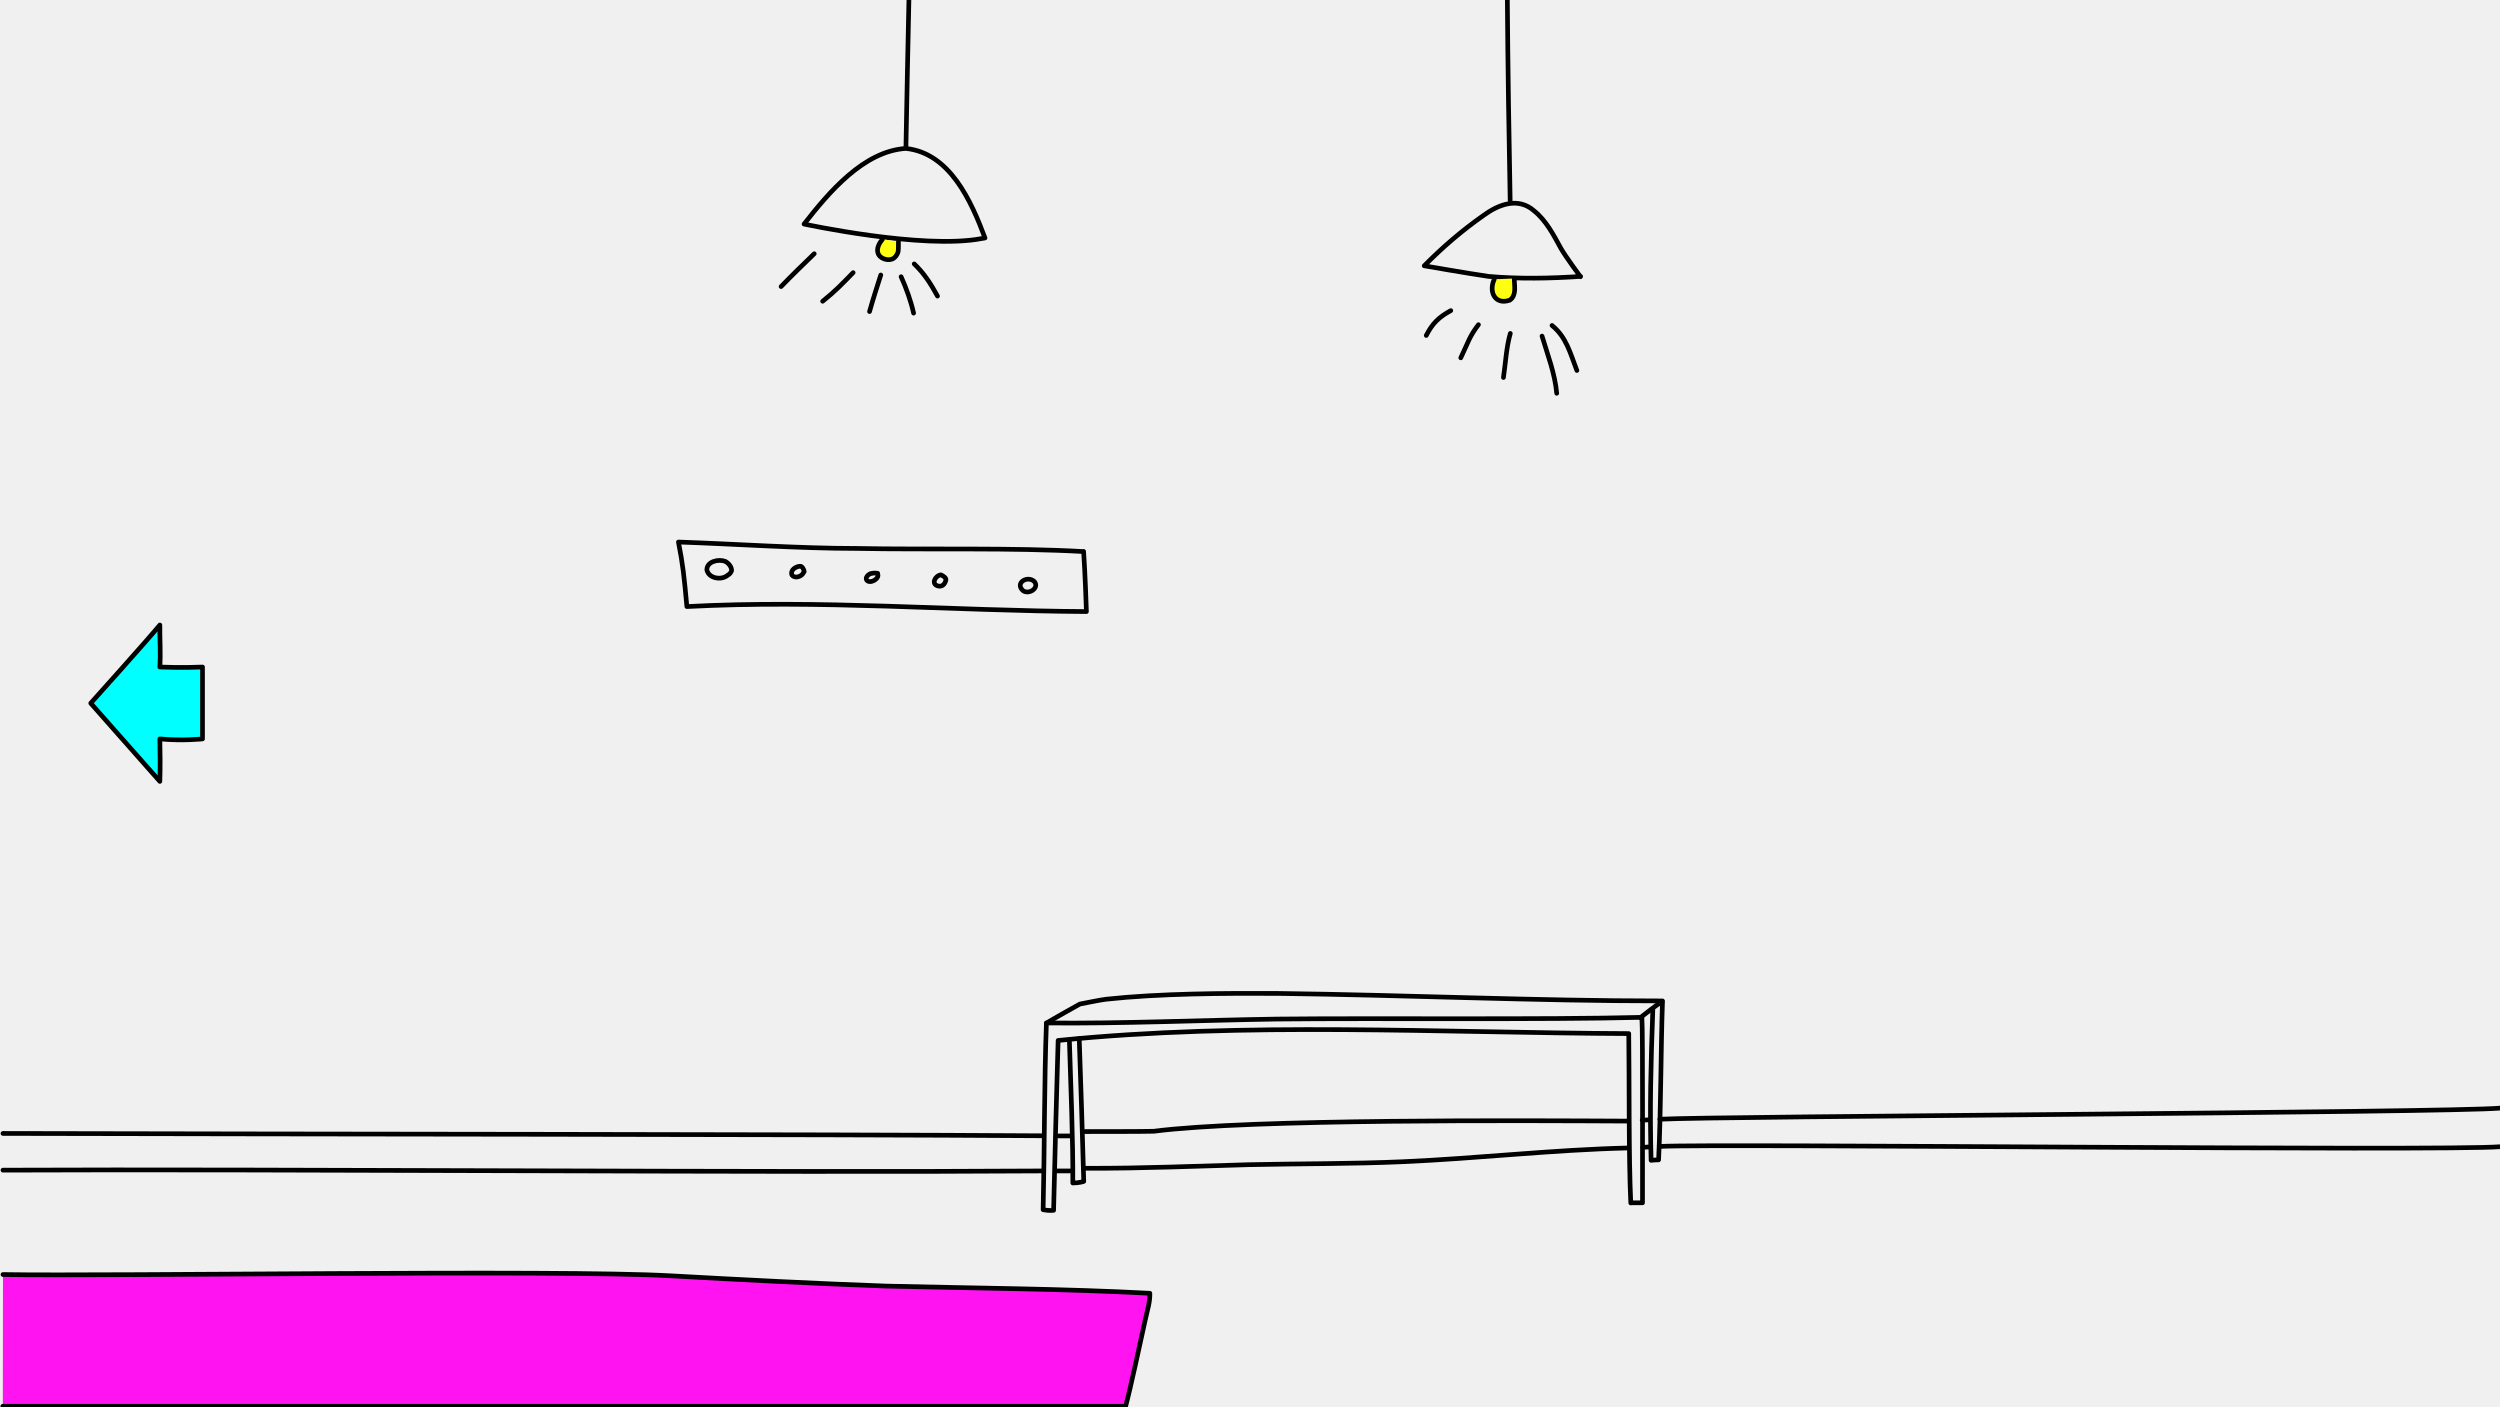
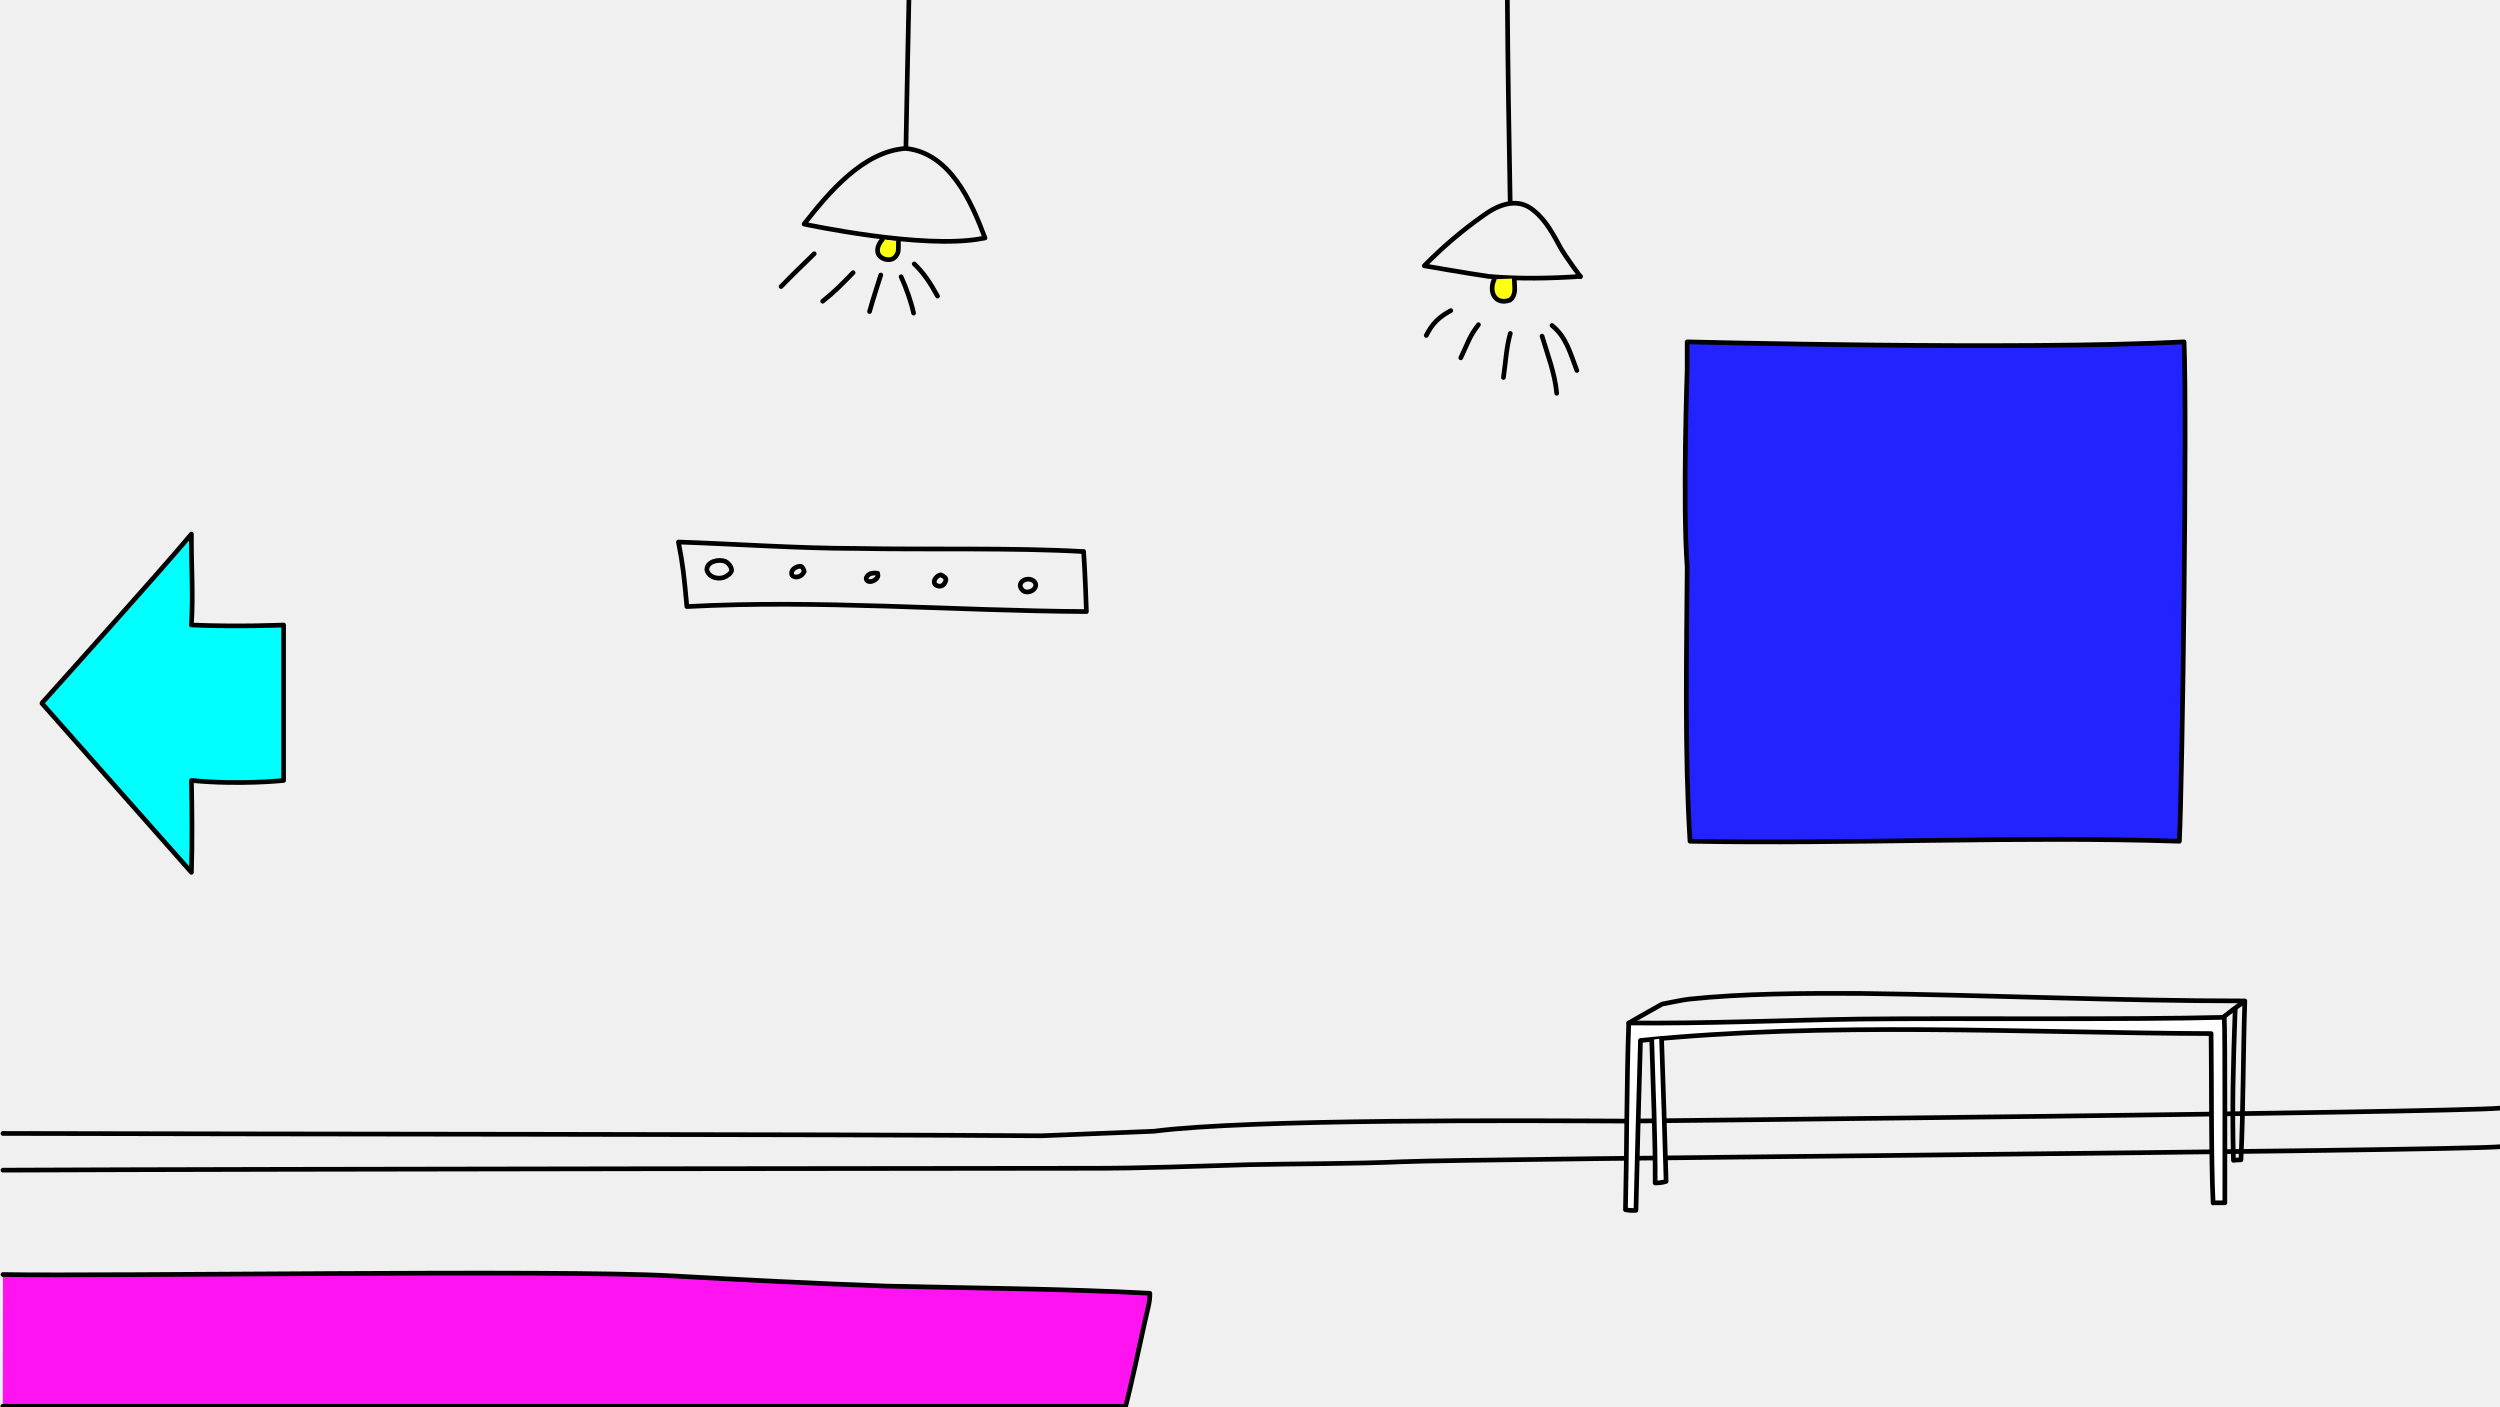
<svg xmlns="http://www.w3.org/2000/svg" id="Ebene_1" version="1.1" viewBox="0 0 1600 900">
  <defs>
    <style>
      .st0 {
        fill: none;
      }

-       .st0, .st1, .st2, .st3 {
+       .st0, .st1, .st2, .st3, .st4, .st5 {
        stroke: #000;
        stroke-linecap: round;
        stroke-linejoin: round;
        stroke-width: 3px;
      }

      .st1 {
+         fill: #2323ff;
+       }
+ 
+       .st2 {
        fill: #ff1;
      }

-       .st2 {
+       .st3 {
+         fill: #fff;
+       }
+ 
+       .st4 {
        fill: aqua;
      }

-       .st3 {
+       .st5 {
        fill: #ff13f0;
      }
    </style>
  </defs>
  <g id="Pen">
-     <path id="STROKE_e837caf9-fd62-4398-b19e-338a19883cda" class="st0" d="M1600,709.2c-32.7,2.9-504.9,5.2-537.7,7.1" />
-     <path id="STROKE_ee58680b-68d6-4261-8f9a-d707dc883b25" class="st0" d="M1055.4,716.7l-4.4.2" />
-     <path id="STROKE_83105d53-f7b0-4e21-95dd-c504c6174ff3" class="st0" d="M1042.2,717.5c-64.4-.3-242-1.5-303.7,6.5-6,.2-37.4.2-44.1.2" />
-     <path id="STROKE_1d26e488-db65-4665-b06e-e786d459dd3e" class="st0" d="M684.8,727h-7.3" />
-     <path id="STROKE_6f084492-b119-4d75-9b62-9ce9ce0b18cf" class="st0" d="M666.5,726.9c-142.4-1-478.5-1-664.6-1.5" />
-     <path id="STROKE_f610102f-5c99-4347-a160-cb108cd3f929" class="st0" d="M1600,733.9c-35.7,2.9-501-2.1-537.3-.2" />
-     <path id="STROKE_425da86f-c733-4192-af5c-128741f83df1" class="st0" d="M1056.2,734l-4.8.3" />
-     <path id="STROKE_fc207d11-576b-4c94-9a3d-ad4e79bf7165" class="st0" d="M1042.2,734.7c-48.2,1.1-96.3,6.7-144.4,8.8-31.7,1.4-66.5,1.2-98.6,1.9-34.3.9-66.7,2.4-104.4,2.3" />
-     <path id="STROKE_78ca97ef-c7e1-4141-98c3-c04629252036" class="st0" d="M685.4,749.4h-9.5" />
-     <path id="STROKE_b552ef46-4ad0-438c-83cc-3fee361d4c93" class="st0" d="M667.3,749.4c-170.4,1.2-491.3-1.3-665.4-.5" />
+     <path id="STROKE_6f084492-b119-4d75-9b62-9ce9ce0b18cf" class="st0" d="M1600,709.2c-32.7,2.9-557.8,8.3-557.8,8.3-64.4-.3-242-1.5-303.7,6.5-6,.2-72,2.9-72,2.9-142.4-1-478.5-1-664.6-1.5" />
+     <path id="STROKE_425da86f-c733-4192-af5c-128741f83df1" class="st0" d="M1600,733.9c-35.7,2.9-654.1,7.5-702.2,9.6-31.7,1.4-66.5,1.2-98.6,1.9-34.3.9-66.7,2.4-104.4,2.3,0,0-518.8.4-692.9,1.2" />
    <path id="STROKE_95ea147e-ddc3-4086-b214-830815a43ea8" class="st0" d="M581.7.2c-.5,26-1.5,67.2-1.9,93.8" />
    <path id="STROKE_74dd7352-350e-403e-a3fd-a8c9859e6c5c" class="st0" d="M964.7.2c.3,40.2,1,87.7,1.8,128.1" />
    <path id="STROKE_84498026-d80d-4e34-8b77-b29f0be64972" class="st0" d="M630.4,152.3c-8.8-23.5-22.4-54.3-50.6-57.3-27.2,1.7-49.5,28.3-65.2,48.4,0,0,75.9,16.4,113.5,9.3l2.3-.4h0Z" />
    <path id="STROKE_48518794-ca5f-4936-a97e-df5ca603e743" class="st0" d="M1011.6,176.9c-19,1.3-39.9,1.7-58.9,0-13.1-1.9-41.2-6.8-41.2-6.8,12.1-12.2,24.1-22.5,37.9-32.2,9.7-7.1,22.2-12,32.5-2.9,7.7,6.2,12.5,15.6,17.1,24,3.5,6,12.5,18.1,12.5,18.1h0v-.2h.1Z" />
-     <path id="STROKE_6dc59c92-4302-4155-a778-367804d3a53a" class="st1" d="M564.8,153.1c-2.1,2.5-4,5.9-2.8,9.2,1.1,2.9,5.3,4.5,8.3,3.7,2.2-.4,4-2.9,4.5-5,.2-.8.2-5.2.2-6.2" />
+     <path id="STROKE_6dc59c92-4302-4155-a778-367804d3a53a" class="st2" d="M564.8,153.1c-2.1,2.5-4,5.9-2.8,9.2,1.1,2.9,5.3,4.5,8.3,3.7,2.2-.4,4-2.9,4.5-5,.2-.8.2-5.2.2-6.2" />
    <path id="STROKE_a1dca3c7-4717-4803-af9c-98f25200447c" class="st0" d="M585.1,168.9c6.3,6,10.6,12.7,14.9,20.6" />
    <path id="STROKE_b6c7ab67-1676-44c2-9500-6e6c1d9946c5" class="st0" d="M576.7,177.1c3.2,7,6.3,15.6,8,23.3" />
    <path id="STROKE_7e4005f6-215f-4986-9b2e-cd8c39bd557e" class="st0" d="M563.7,176c-2.5,7.9-4.9,15.2-7.2,23.4" />
    <path id="STROKE_75fe4d18-bfba-4d1d-b2cf-57a3631ea0dc" class="st0" d="M546,174.5c-7.1,7.2-10.9,11.4-19.5,18.3" />
-     <path id="STROKE_a74f418c-e7f6-4385-8649-6171eb41b554" class="st1" d="M956.3,178.8c-3.7,8.1.6,16.6,10,13.3,4.4-3.2,2.9-8.9,2.8-13.9" />
+     <path id="STROKE_a74f418c-e7f6-4385-8649-6171eb41b554" class="st2" d="M956.3,178.8c-3.7,8.1.6,16.6,10,13.3,4.4-3.2,2.9-8.9,2.8-13.9" />
    <path id="STROKE_67c99e31-a346-483c-a9d1-92d4a10ff36f" class="st0" d="M928.5,198.8c-7.7,4.2-11.8,8.2-15.7,15.9" />
    <path id="STROKE_95d54387-362f-4116-b092-a501e3dcead1" class="st0" d="M946.2,207.8c-5.8,7.6-6.3,10.7-11.3,21.2" />
    <path id="STROKE_d23ae6c2-02f2-41cb-a4d4-d274652f849b" class="st0" d="M966.6,213.4c-2.6,9-3,18.9-4.4,28.2" />
    <path id="STROKE_39949b18-4b82-4534-9735-317497bab083" class="st0" d="M986.9,215.1c3.6,12.1,8.2,23.7,9.4,36.6" />
    <path id="STROKE_04504a4f-5b75-4818-80a4-5139cbf473bd" class="st0" d="M993.3,208.3c9.2,7.5,11.6,17.6,15.9,28.8" />
    <path id="STROKE_1408420e-5c86-42c3-83bd-9e1802297d1c" class="st0" d="M521.1,162.4c-6.2,6-15,14.5-21.2,21" />
-     <path id="STROKE_cec34bac-67c1-4b87-b49f-c041a249f897" class="st3" d="M1.8,900h718.6c3.2-11.8,9.2-40.1,12.3-54.1,1.7-7.7,3.4-12.9,3.2-18.2-53.6-2.9-114.7-3.3-168.5-4.6-45.2-1.6-91.3-4-138.6-6.6-70.7-4-357.9.4-426.9-.8" />
+     <path id="STROKE_cec34bac-67c1-4b87-b49f-c041a249f897" class="st5" d="M1.8,900h718.6c3.2-11.8,9.2-40.1,12.3-54.1,1.7-7.7,3.4-12.9,3.2-18.2-53.6-2.9-114.7-3.3-168.5-4.6-45.2-1.6-91.3-4-138.6-6.6-70.7-4-357.9.4-426.9-.8" />
  </g>
  <g id="New_Layer_1">
-     <path id="STROKE_c2c92ffb-9e7d-4715-aba7-3ecc9a1f51f1" class="st0" d="M1063.7,641c-5.6,3.7-8.3,6-13.9,10.3" />
-     <path id="STROKE_e9f8412a-175b-4eb7-9843-5020170458df" class="st0" d="M1043.7,769.9c-1.4-29-.9-79.3-1.3-108.4-120.2-.5-245.9-7.7-365.2,4.4-1,32.8-2.1,75.8-2.9,108.7,0,0-3.1.4-6.7-.4.9-37.8.7-81.5,2.1-119.5,48,.5,99.7-1.8,147.7-2.5,63.8-.7,170.9.5,233.4-1.1.7,7.8.3,107.9.4,118.7h-7.5,0Z" />
-     <path id="STROKE_17589f0e-a0cc-4201-95cf-0efe8646a7dd" class="st0" d="M690.7,664.6c1.1,32.1,2,58.5,2.9,91.5,0,0-2.7,1-7,1,.2-27.2-1.4-64.3-2.2-91.6" />
-     <path id="STROKE_6d0c8eea-5588-403c-b314-fdbcba07d322" class="st0" d="M669.7,654.8c2.2-1.5,21.4-12.2,21.4-12.2,0,0,14.3-2.9,16.8-3.1,34.2-3.7,75.6-3.9,110.3-3.7,80.9,1,164.8,4.8,245.8,4.8-1.1,31.2-1,70.3-2.5,101.7-2.4,0-3.3.2-4.8.3-.9-33.6-.2-60.4,1.1-96.3" />
+     <path id="STROKE_c2c92ffb-9e7d-4715-aba7-3ecc9a1f51f1" class="st3" d="M1436.4,641c-5.6,3.7-8.3,6-13.9,10.3" />
+     <path id="STROKE_e9f8412a-175b-4eb7-9843-5020170458df" class="st3" d="M1416.4,769.9c-1.4-29-.9-79.3-1.3-108.4-120.2-.5-245.9-7.7-365.2,4.4-1,32.8-2.1,75.8-2.9,108.7,0,0-3.1.4-6.7-.4.9-37.8.7-81.5,2.1-119.5,48,.5,99.7-1.8,147.7-2.5,63.8-.7,170.9.5,233.4-1.1.7,7.8.3,107.9.4,118.7h-7.5,0Z" />
+     <path id="STROKE_17589f0e-a0cc-4201-95cf-0efe8646a7dd" class="st3" d="M1063.4,664.6c1.1,32.1,2,58.5,2.9,91.5,0,0-2.7,1-7,1,.2-27.2-1.4-64.3-2.2-91.6" />
+     <path id="STROKE_6d0c8eea-5588-403c-b314-fdbcba07d322" class="st0" d="M1042.4,654.8c2.2-1.5,21.4-12.2,21.4-12.2,0,0,14.3-2.9,16.8-3.1,34.2-3.7,75.6-3.9,110.3-3.7,80.9,1,164.8,4.8,245.8,4.8-1.1,31.2-1,70.3-2.5,101.7-2.4,0-3.3.2-4.8.3-.9-33.6-.2-60.4,1.1-96.3" />
    <path id="STROKE_1d7d80b5-644e-4f25-8890-ab9038fa1bf4" class="st0" d="M693.5,353c-45.7-2.6-98.9-1.1-145.4-2-36.4,0-78.3-2.9-113.9-4.1,2.9,14.8,3.6,21.6,5.4,41.3,84.8-4.5,170,2.7,255.7,3.2,0,0-.8-24.7-1.8-38.5h0Z" />
    <path id="STROKE_0e8e3ce7-6a29-4fed-8d2c-3ebd6484a91c" class="st0" d="M466,368c1-.6,1.8-1.6,2.2-2.7.2-2.4-2-5-4-6-4.2-1.7-12,0-11.8,5.5,1.3,5.6,9.7,6.8,13.6,3.1h0Z" />
    <path id="STROKE_4cf5665a-eb81-402a-91fa-36c5815d87e0" class="st0" d="M511.9,362.4c-2.7.2-6.2,2.5-5.1,5.4,0,0,0,.3.2.4,0,0,.2.3.4.4,1.8,1.5,5.2.4,6.5-1.5,0-.6.6-.6.8-1.3,0-1-1.4-3.7-2.7-3.4h-.1Z" />
    <path id="STROKE_9dc526e8-cead-4ceb-8b25-6ed1093791a9" class="st0" d="M561.7,367c-1.5-.5-3.2-.2-4.8.2-1.4.6-3.3,2.6-2.2,4.1,2.1,2.7,8.9-1.1,6.8-4.4h.2Z" />
    <path id="STROKE_c3fd28c4-3778-4151-bb40-68855d6c26bb" class="st0" d="M602.2,367.9c-3.8.5-6.6,6.1-1.6,7.2,2.8.5,4.3-1.7,4.8-4,.3-1.3-2.3-2.9-3.3-3.2h0Z" />
    <path id="STROKE_2bc2fb93-b1cf-4520-ac32-7434abaf882c" class="st0" d="M662,372.2c-4.3-4.1-12.6.8-7.4,5.7,3.6,3,10.8-1.5,7.4-5.7Z" />
  </g>
-   <path id="STROKE_2723813b-dec1-47cb-992f-cff34e48f481" class="st2" d="M58.1,450s35.7-39.7,44.2-50c-.1,9.3.6,17.5,0,26.9,14.3.6,27.3,0,27.3,0v46s-12.8,1.4-27.3,0c.2,8.7.3,18.4,0,27.2l-44.2-50h0Z" />
+   <path id="STROKE_2723813b-dec1-47cb-992f-cff34e48f481" class="st4" d="M26.9,449.9s77.2-85.9,95.6-108.1c-.2,20.1,1.3,37.8,0,58.2,30.9,1.3,59,0,59,0v99.5s-27.7,3-59,0c.4,18.8.6,39.8,0,58.8l-95.6-108.1h0v-.2Z" />
+   <path id="STROKE_6ea0458b-5008-41e4-ab50-fffeb7ac591f11" class="st1" d="M1079.8,363.1c-.4,57.2-1.7,118.5,1.8,175.3,103,1.9,210.2-3.4,313.2,0,2-42.4,5-269.6,3-319.6-104.6,5.4-318,0-318,0v17.6s-3,85.8,0,126.6Z" />
</svg>
